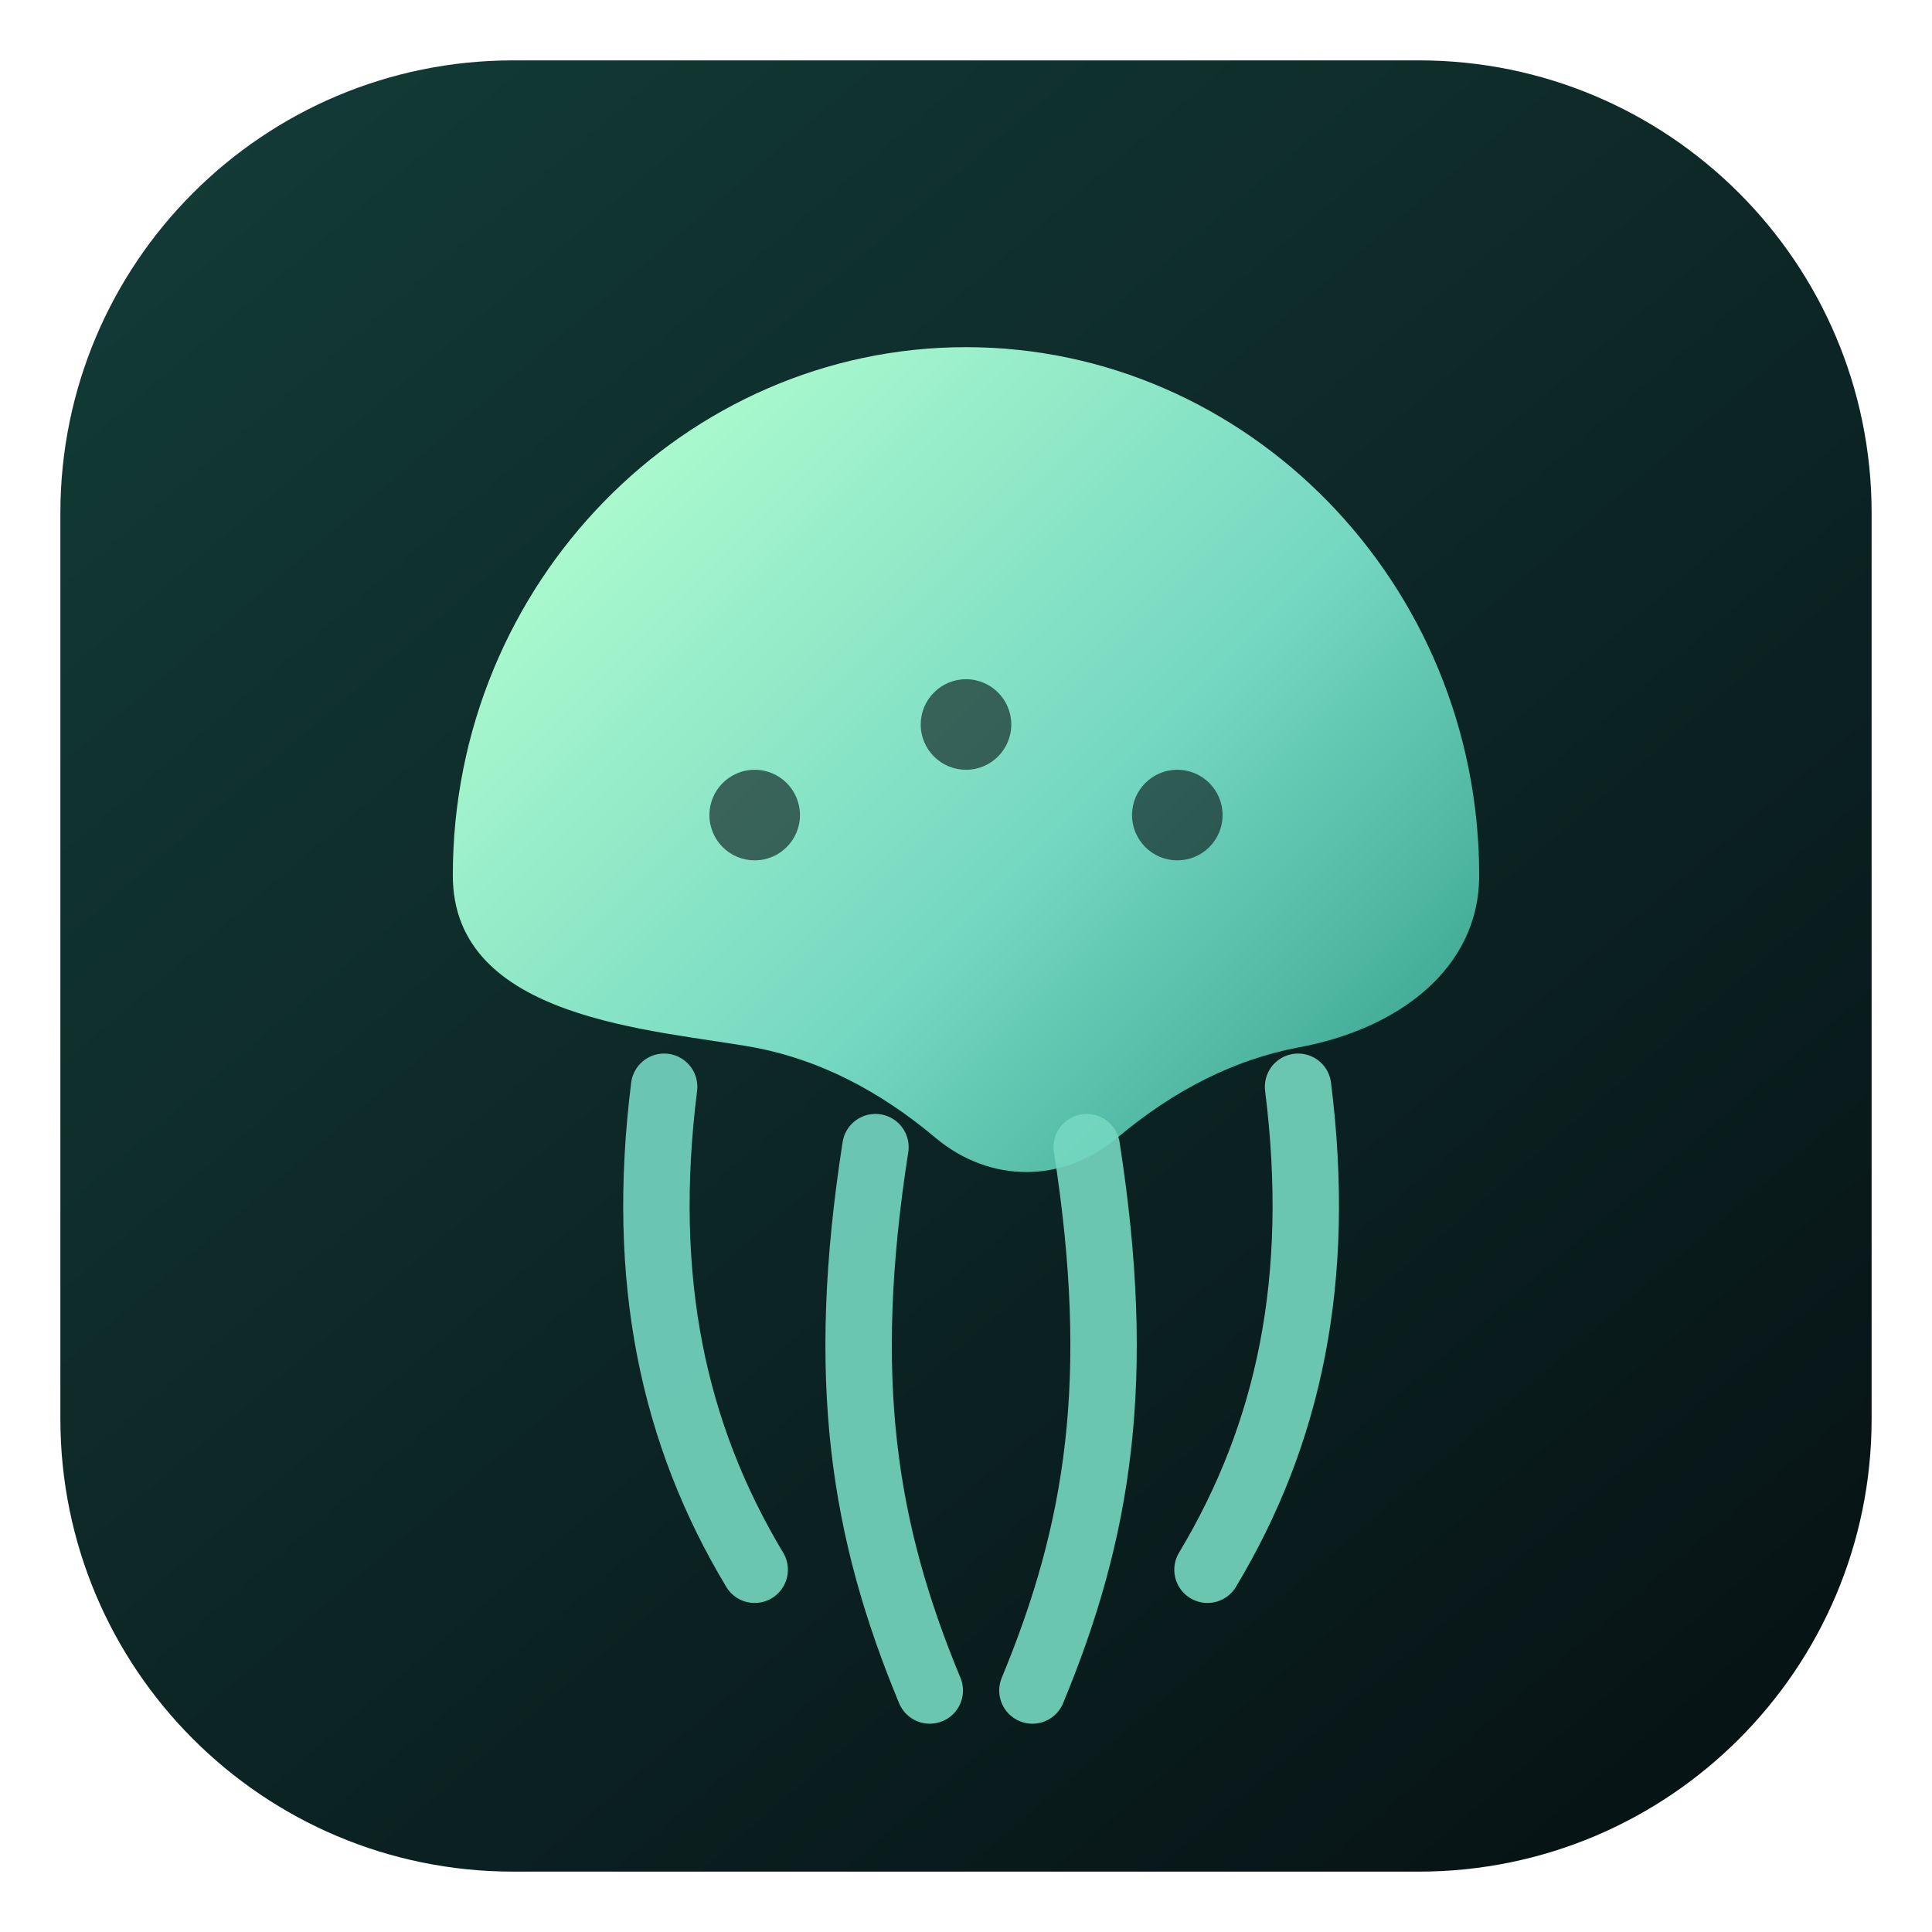
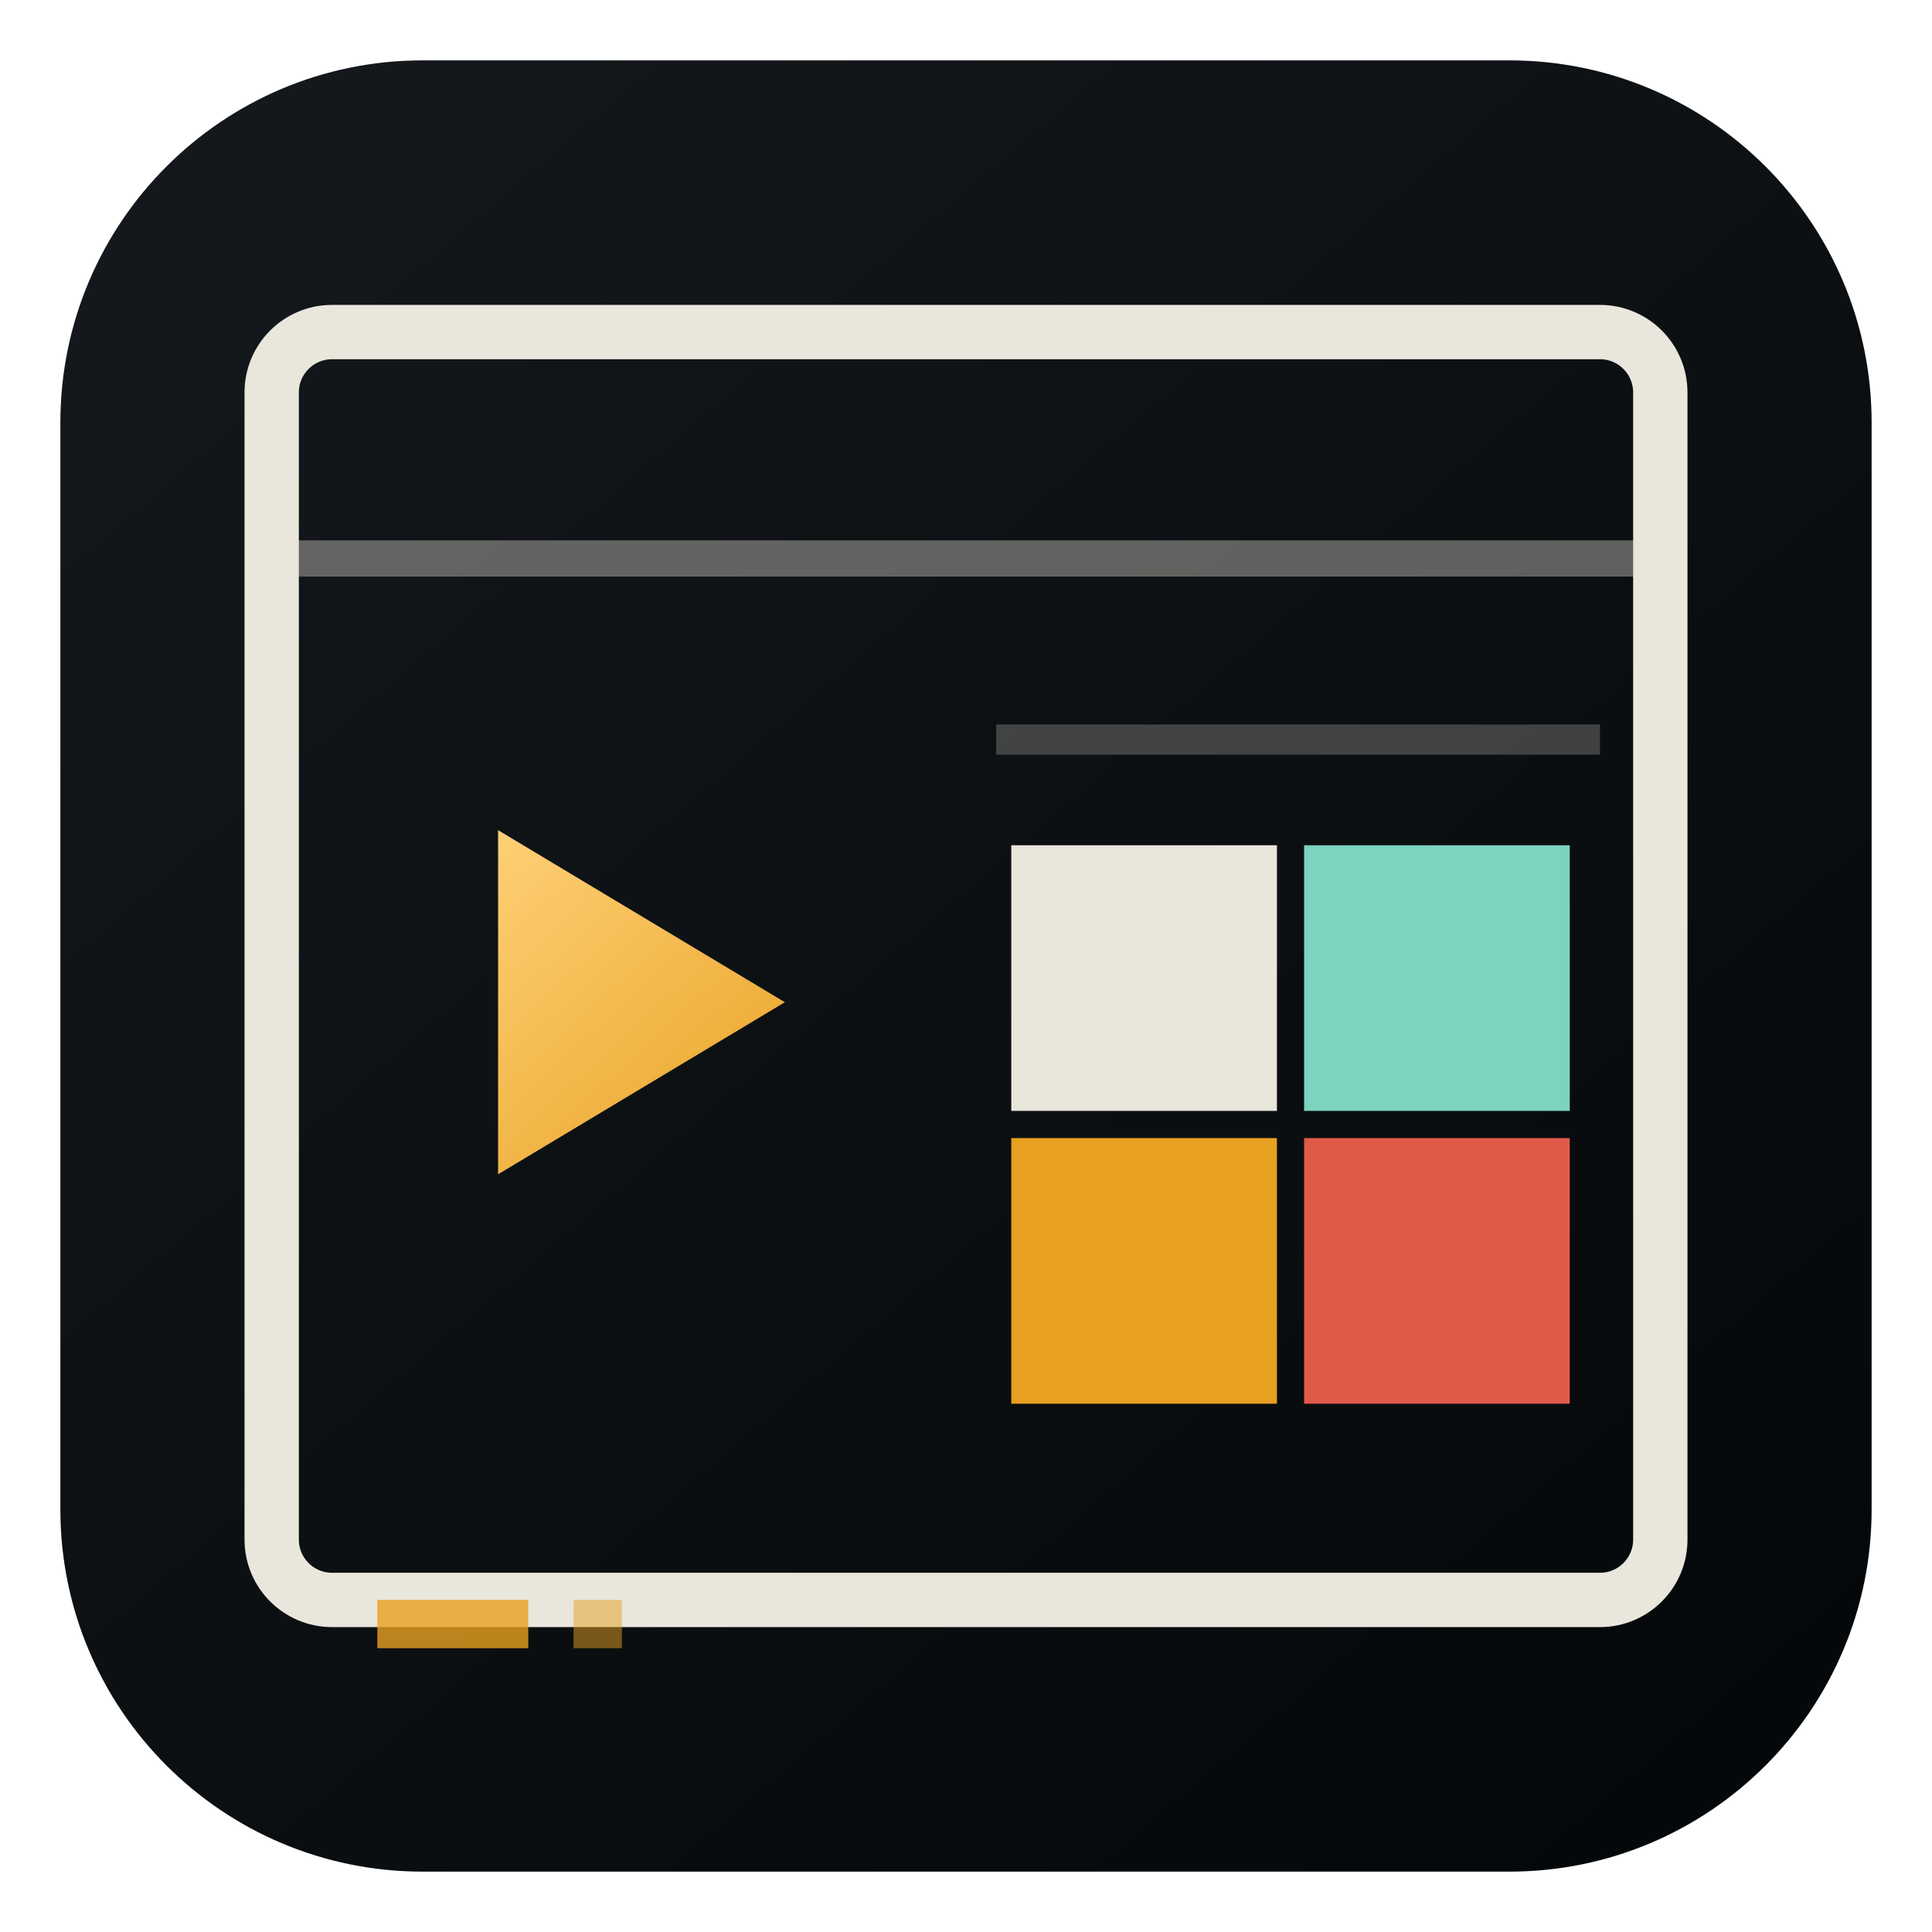
- <svg xmlns="http://www.w3.org/2000/svg" width="64" height="64" viewBox="0 0 64 64" fill="none">
+ <svg xmlns="http://www.w3.org/2000/svg" width="64" height="64" viewBox="0 0 64 64" fill="none" role="img" aria-label="外观与启动">
  <defs>
-     <linearGradient id="jelly-tile" x1="8" y1="4" x2="56" y2="60" gradientUnits="userSpaceOnUse">
-       <stop stop-color="#123a36" />
-       <stop offset="1" stop-color="#071315" />
+     <linearGradient id="appearance-tile" x1="8" y1="4" x2="56" y2="60" gradientUnits="userSpaceOnUse">
+       <stop stop-color="#14181c" />
+       <stop offset="1" stop-color="#05080a" />
    </linearGradient>
-     <linearGradient id="jelly-bell" x1="18" y1="14" x2="46" y2="42" gradientUnits="userSpaceOnUse">
-       <stop stop-color="#b4ffd0" />
-       <stop offset="0.55" stop-color="#74d7c1" />
-       <stop offset="1" stop-color="#2f9b87" />
+     <linearGradient id="appearance-tile-light" x1="8" y1="4" x2="56" y2="60" gradientUnits="userSpaceOnUse">
+       <stop stop-color="#fbf8f1" />
+       <stop offset="1" stop-color="#e6dfd2" />
+     </linearGradient>
+     <linearGradient id="appearance-play" x1="17" y1="26" x2="28" y2="38" gradientUnits="userSpaceOnUse">
+       <stop stop-color="#ffd27a" />
+       <stop offset="1" stop-color="#e8a020" />
+     </linearGradient>
+     <linearGradient id="appearance-play-light" x1="17" y1="26" x2="28" y2="38" gradientUnits="userSpaceOnUse">
+       <stop stop-color="#d89b2e" />
+       <stop offset="1" stop-color="#a96b0b" />
    </linearGradient>
  </defs>
-   <rect x="2" y="2" width="60" height="60" rx="15" fill="url(#jelly-tile)" />
-   <path d="M15 29c0-9.7 7.7-17.5 17-17.5S49 19.3 49 29c0 3.1-2.7 5.1-6 5.7-2.1.4-4.1 1.4-6 3-1.8 1.5-4.2 1.5-6 0-1.9-1.6-3.9-2.6-6-3-3.3-.6-10-.9-10-5.7Z" fill="url(#jelly-bell)" />
-   <path d="M22 36c-.8 6.4.3 11.5 3 16M29 38c-1.2 7.7-.4 12.7 1.8 18M36 38c1.2 7.7.4 12.7-1.8 18M43 36c.8 6.4-.3 11.5-3 16" stroke="#74d7c1" stroke-width="2.2" stroke-linecap="round" opacity=".9" />
-   <circle cx="25" cy="27" r="1.5" fill="#071315" opacity=".62" />
-   <circle cx="32" cy="24" r="1.5" fill="#071315" opacity=".62" />
-   <circle cx="39" cy="27" r="1.5" fill="#071315" opacity=".62" />
+   <style>
+     .ap-tile{fill:url(#appearance-tile)}
+     .ap-frame,.ap-rule{stroke:#e9e6dc}
+     .ap-play{fill:url(#appearance-play)}
+     .ap-ink{fill:#e9e6dc}
+     .ap-teal{fill:#7bd3c0}
+     .ap-amber{fill:#e8a020}
+     .ap-red{fill:#e05a4a}
+     .ap-mark{fill:#e8a020}
+     @media (prefers-color-scheme: light){
+       .ap-tile{fill:url(#appearance-tile-light)}
+       .ap-frame,.ap-rule{stroke:#1b1b1b}
+       .ap-play{fill:url(#appearance-play-light)}
+       .ap-ink{fill:#1b1b1b}
+       .ap-teal{fill:#2e8d7d}
+       .ap-amber{fill:#c28214}
+       .ap-red{fill:#b94335}
+       .ap-mark{fill:#c28214}
+     }
+   </style>
+   <rect class="ap-tile" x="2" y="2" width="60" height="60" rx="12" />
+   <rect class="ap-frame" x="9" y="11" width="46" height="42" rx="2" stroke-width="1.8" />
+   <path class="ap-rule" d="M9 18.5h46" stroke-width="1.2" opacity=".38" />
+   <path class="ap-play" d="M16.5 27.5 26 33.2l-9.5 5.7V27.5Z" />
+   <path class="ap-rule" d="M33 24.5h20" stroke-width="1" opacity=".24" />
+   <rect class="ap-ink" x="33.5" y="28" width="8.8" height="8.8" />
+   <rect class="ap-teal" x="43.2" y="28" width="8.8" height="8.8" />
+   <rect class="ap-amber" x="33.5" y="37.7" width="8.8" height="8.8" />
+   <rect class="ap-red" x="43.2" y="37.7" width="8.8" height="8.8" />
+   <rect class="ap-mark" x="12.5" y="53" width="5" height="1.6" opacity=".8" />
+   <rect class="ap-mark" x="19" y="53" width="1.6" height="1.6" opacity=".5" />
</svg>
